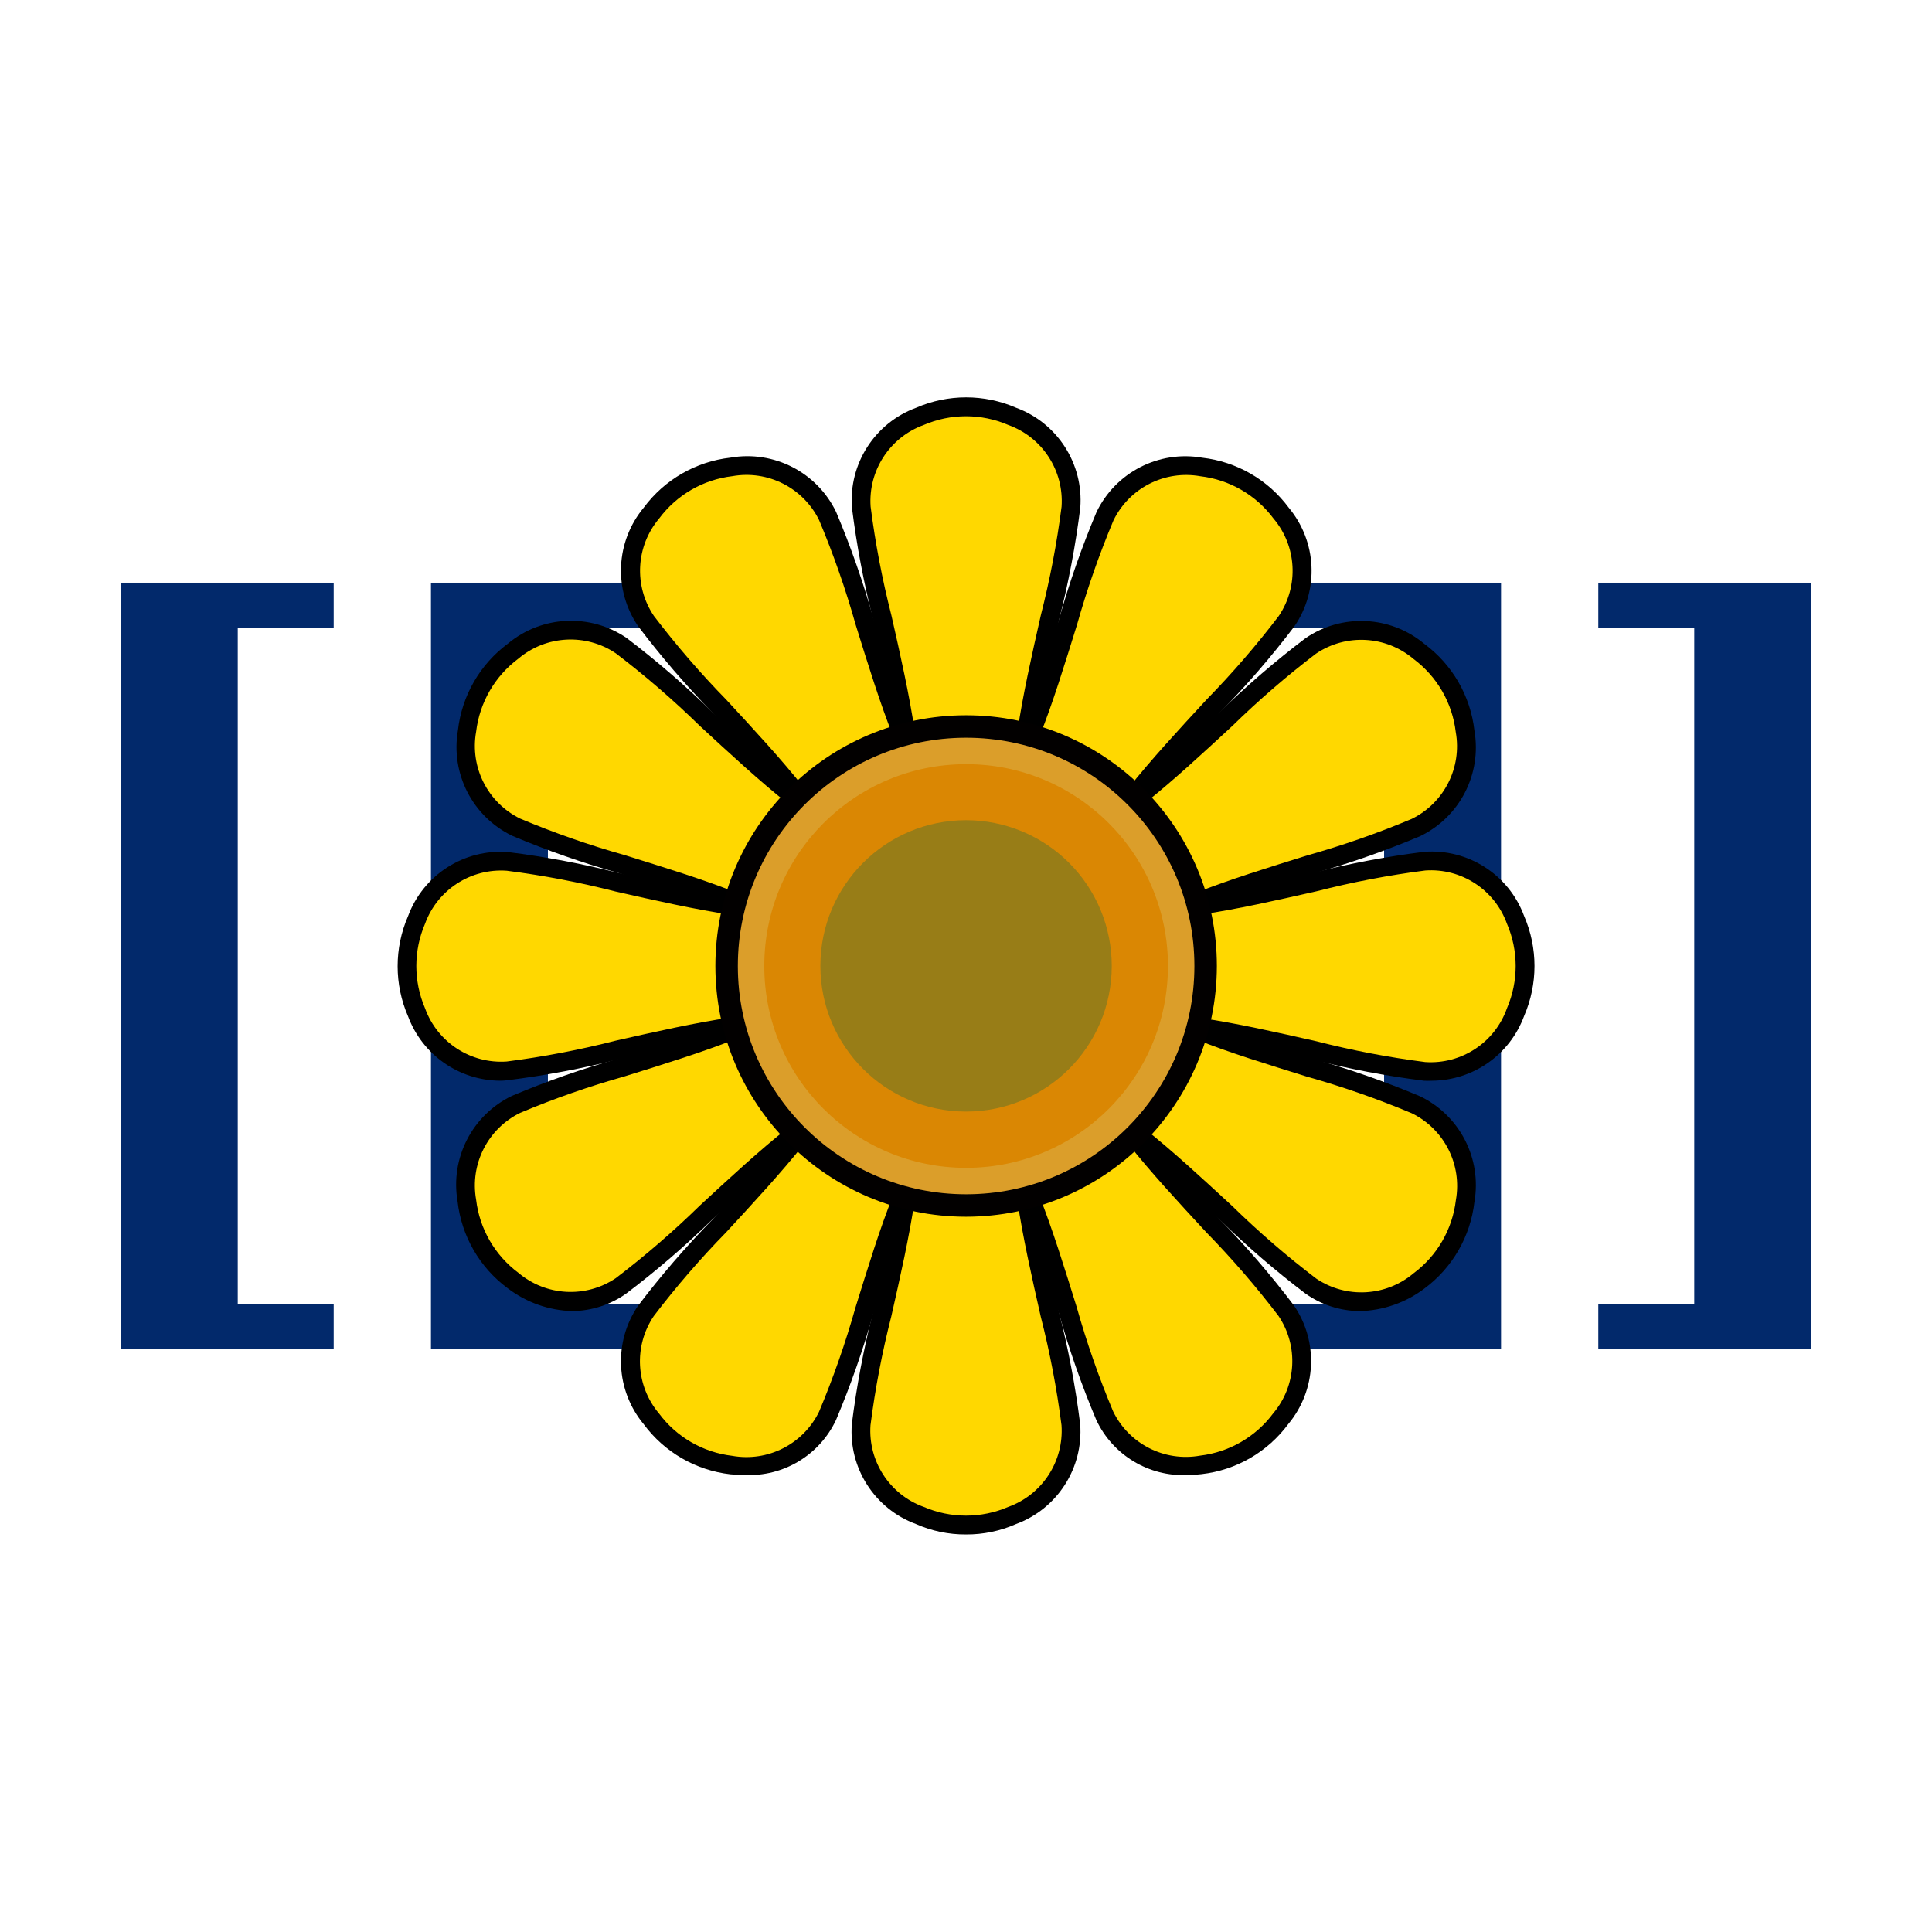
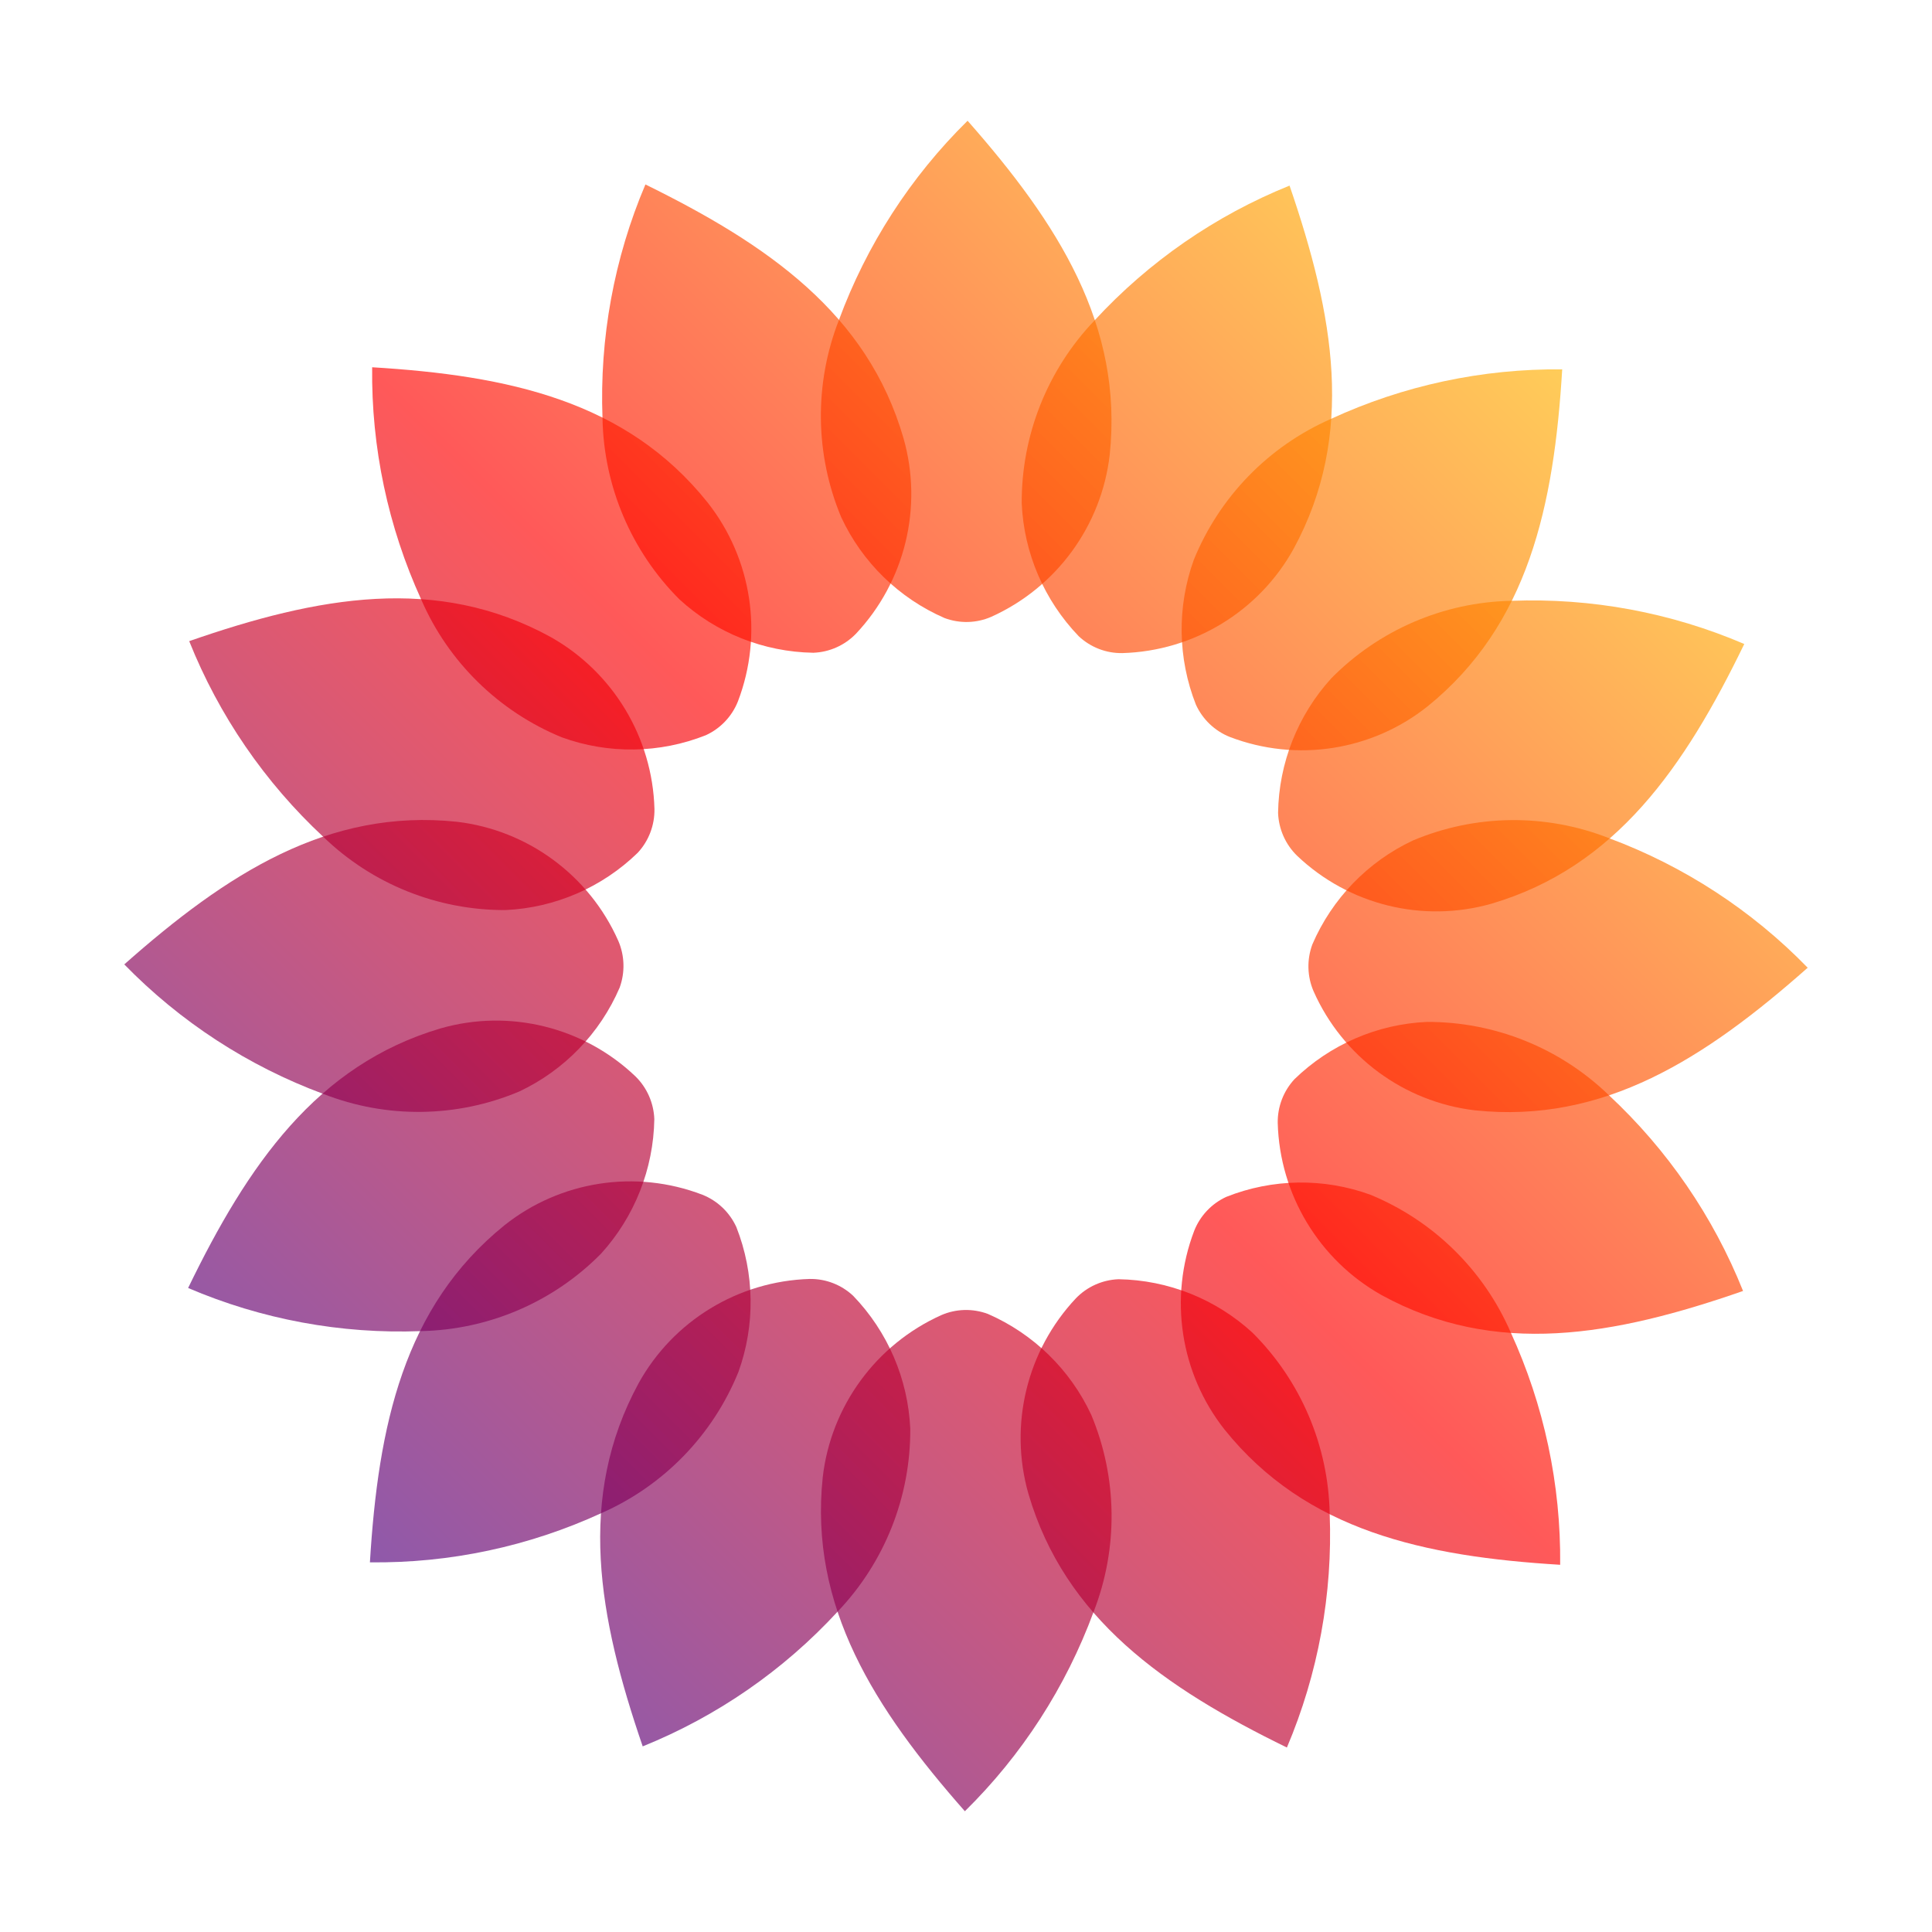
- <svg xmlns="http://www.w3.org/2000/svg" viewBox="0 0 32 32">
-   <polygon points="5.527 22.349 2 22.349 2 9.651 5.527 9.651 5.527 10.395 3.938 10.395 3.938 21.605 5.527 21.605 5.527 22.349" style="fill:#02296b" />
-   <polygon points="10.665 22.349 7.138 22.349 7.138 9.651 10.665 9.651 10.665 10.395 9.075 10.395 9.075 21.605 10.665 21.605 10.665 22.349" style="fill:#02296b" />
-   <polygon points="21.335 21.605 22.925 21.605 22.925 10.395 21.335 10.395 21.335 9.651 24.862 9.651 24.862 22.349 21.335 22.349 21.335 21.605" style="fill:#02296b" />
-   <polygon points="26.473 21.605 28.062 21.605 28.062 10.395 26.473 10.395 26.473 9.651 30 9.651 30 22.349 26.473 22.349 26.473 21.605" style="fill:#02296b" />
-   <path d="M14.993,12.126c-.178-1.225-.673-2.917-.73-3.724a1.49,1.49,0,0,1,.972-1.5,1.923,1.923,0,0,1,1.528,0,1.49,1.49,0,0,1,.975,1.5c-.057.807-.551,2.5-.73,3.724" style="fill:#ffd800" />
-   <path d="M17.161,12.148l-.307-.045c.085-.582.237-1.258.385-1.911a14.926,14.926,0,0,0,.344-1.8A1.34,1.34,0,0,0,16.7,7.039a1.769,1.769,0,0,0-1.4,0A1.34,1.34,0,0,0,14.42,8.39a14.936,14.936,0,0,0,.344,1.8c.148.653.3,1.328.385,1.911l-.307.045c-.083-.57-.235-1.239-.381-1.887a15.033,15.033,0,0,1-.35-1.849,1.632,1.632,0,0,1,1.063-1.656,2.078,2.078,0,0,1,1.656,0,1.632,1.632,0,0,1,1.063,1.656,15.041,15.041,0,0,1-.35,1.849C17.4,10.908,17.245,11.577,17.161,12.148Z" />
-   <path d="M13.193,13.147c-.767-.972-2.042-2.191-2.494-2.86a1.49,1.49,0,0,1,.09-1.788,1.923,1.923,0,0,1,1.323-.764,1.49,1.49,0,0,1,1.594.816c.354.727.771,2.44,1.23,3.591" style="fill:#ffd800" />
-   <path d="M13.071,13.243c-.357-.453-.823-.956-1.274-1.444a15.026,15.026,0,0,1-1.227-1.426,1.632,1.632,0,0,1,.093-1.966A2.078,2.078,0,0,1,12.1,7.58a1.632,1.632,0,0,1,1.749.9,15.032,15.032,0,0,1,.621,1.776c.2.634.4,1.289.613,1.825l-.289.115c-.218-.547-.423-1.211-.621-1.847a14.93,14.93,0,0,0-.605-1.732,1.34,1.34,0,0,0-1.439-.73,1.769,1.769,0,0,0-1.211.7,1.34,1.34,0,0,0-.088,1.614,14.93,14.93,0,0,0,1.2,1.389c.455.492.925,1,1.289,1.462Z" />
-   <path d="M12.143,14.933c-1.151-.458-2.863-.874-3.591-1.23a1.49,1.49,0,0,1-.816-1.594A1.923,1.923,0,0,1,8.5,10.787a1.49,1.49,0,0,1,1.788-.09c.673.453,1.888,1.727,2.86,2.494" style="fill:#ffd800" />
-   <path d="M12.086,15.078c-.538-.213-1.191-.417-1.825-.613a15.032,15.032,0,0,1-1.776-.621,1.632,1.632,0,0,1-.9-1.749,2.078,2.078,0,0,1,.828-1.435,1.632,1.632,0,0,1,1.966-.093A15.03,15.03,0,0,1,11.8,11.795c.487.451.991.916,1.443,1.274l-.192.241c-.462-.365-.97-.835-1.462-1.289a14.935,14.935,0,0,0-1.389-1.2,1.34,1.34,0,0,0-1.614.088,1.769,1.769,0,0,0-.7,1.211,1.34,1.34,0,0,0,.73,1.439,14.93,14.93,0,0,0,1.732.605c.64.2,1.3.4,1.847.621Z" />
-   <path d="M12.127,17.009c-1.225.178-2.917.673-3.724.73a1.49,1.49,0,0,1-1.5-.972,1.923,1.923,0,0,1,0-1.528,1.49,1.49,0,0,1,1.5-.976c.807.057,2.5.551,3.724.73" style="fill:#ffd800" />
-   <path d="M8.282,17.9a1.638,1.638,0,0,1-1.524-1.068,2.078,2.078,0,0,1,0-1.656,1.632,1.632,0,0,1,1.656-1.063,15.033,15.033,0,0,1,1.849.35c.647.147,1.316.3,1.887.381l-.045.307c-.582-.085-1.258-.237-1.911-.385a14.936,14.936,0,0,0-1.8-.344A1.34,1.34,0,0,0,7.04,15.3a1.769,1.769,0,0,0,0,1.4,1.339,1.339,0,0,0,1.352.882,14.926,14.926,0,0,0,1.8-.344c.653-.148,1.328-.3,1.911-.385l.045.307c-.57.083-1.239.235-1.886.381a15.041,15.041,0,0,1-1.849.35Q8.348,17.9,8.282,17.9Z" />
-   <path d="M13.149,18.808c-.972.767-2.19,2.042-2.86,2.494a1.49,1.49,0,0,1-1.788-.09,1.923,1.923,0,0,1-.764-1.324A1.49,1.49,0,0,1,8.553,18.3c.727-.354,2.44-.771,3.591-1.23" style="fill:#ffd800" />
-   <path d="M9.484,21.716a1.847,1.847,0,0,1-1.076-.379A2.078,2.078,0,0,1,7.579,19.9a1.632,1.632,0,0,1,.9-1.749,15.023,15.023,0,0,1,1.776-.621c.634-.2,1.289-.4,1.825-.613l.115.289c-.547.218-1.211.423-1.847.621a14.938,14.938,0,0,0-1.732.605,1.34,1.34,0,0,0-.73,1.439,1.769,1.769,0,0,0,.7,1.211,1.34,1.34,0,0,0,1.614.088,14.941,14.941,0,0,0,1.389-1.2c.492-.455,1-.925,1.462-1.289l.192.243c-.453.357-.956.823-1.444,1.274a15.032,15.032,0,0,1-1.426,1.227A1.579,1.579,0,0,1,9.484,21.716Z" />
-   <path d="M14.936,19.858c-.458,1.151-.874,2.863-1.23,3.591a1.49,1.49,0,0,1-1.594.816,1.923,1.923,0,0,1-1.324-.764,1.49,1.49,0,0,1-.09-1.788c.453-.673,1.727-1.888,2.494-2.86" style="fill:#ffd800" />
-   <path d="M12.331,24.43q-.114,0-.233-.011a2.078,2.078,0,0,1-1.435-.828,1.632,1.632,0,0,1-.093-1.966A15.029,15.029,0,0,1,11.8,20.2c.451-.487.917-.991,1.274-1.444l.243.192c-.365.462-.835.97-1.289,1.462a14.93,14.93,0,0,0-1.2,1.389,1.34,1.34,0,0,0,.088,1.614,1.768,1.768,0,0,0,1.211.7,1.339,1.339,0,0,0,1.439-.73,14.93,14.93,0,0,0,.605-1.732c.2-.64.4-1.3.621-1.847l.289.115c-.213.538-.417,1.191-.613,1.825a15.032,15.032,0,0,1-.621,1.776A1.589,1.589,0,0,1,12.331,24.43Z" />
-   <path d="M17.01,19.874c.178,1.225.673,2.917.73,3.724a1.49,1.49,0,0,1-.972,1.5,1.923,1.923,0,0,1-1.528,0,1.49,1.49,0,0,1-.975-1.5c.057-.807.551-2.5.73-3.724" style="fill:#ffd800" />
-   <path d="M16,25.415a2.014,2.014,0,0,1-.828-.172,1.632,1.632,0,0,1-1.063-1.656,15.027,15.027,0,0,1,.35-1.849c.147-.647.3-1.316.381-1.887l.307.045c-.085.582-.237,1.258-.385,1.911a14.936,14.936,0,0,0-.344,1.8,1.34,1.34,0,0,0,.882,1.352,1.769,1.769,0,0,0,1.4,0,1.34,1.34,0,0,0,.882-1.352,14.944,14.944,0,0,0-.344-1.8c-.148-.653-.3-1.328-.385-1.911l.307-.045c.083.57.235,1.24.381,1.887a15.036,15.036,0,0,1,.35,1.849,1.632,1.632,0,0,1-1.063,1.656A2.014,2.014,0,0,1,16,25.415Z" />
-   <path d="M18.81,18.852c.767.972,2.042,2.19,2.494,2.86a1.49,1.49,0,0,1-.09,1.788,1.923,1.923,0,0,1-1.324.764,1.49,1.49,0,0,1-1.594-.816c-.354-.727-.771-2.44-1.23-3.591" style="fill:#ffd800" />
-   <path d="M19.672,24.431a1.589,1.589,0,0,1-1.515-.914,15.021,15.021,0,0,1-.621-1.776c-.2-.634-.4-1.289-.613-1.825l.289-.115c.218.547.423,1.211.621,1.847a14.93,14.93,0,0,0,.605,1.732,1.339,1.339,0,0,0,1.439.73,1.769,1.769,0,0,0,1.211-.7,1.34,1.34,0,0,0,.088-1.614,14.925,14.925,0,0,0-1.2-1.389c-.455-.492-.925-1-1.289-1.462l.243-.192c.357.453.823.956,1.273,1.443a15.017,15.017,0,0,1,1.228,1.426,1.632,1.632,0,0,1-.093,1.965,2.078,2.078,0,0,1-1.435.829A1.908,1.908,0,0,1,19.672,24.431Z" />
-   <path d="M19.861,17.066c1.151.458,2.863.874,3.591,1.23a1.49,1.49,0,0,1,.816,1.594,1.923,1.923,0,0,1-.764,1.324,1.49,1.49,0,0,1-1.788.09c-.673-.453-1.888-1.727-2.86-2.494" style="fill:#ffd800" />
-   <path d="M22.521,21.716a1.579,1.579,0,0,1-.893-.286A15.031,15.031,0,0,1,20.2,20.2c-.487-.451-.991-.916-1.443-1.273l.192-.239c.462.365.97.835,1.462,1.289a14.94,14.94,0,0,0,1.389,1.2,1.34,1.34,0,0,0,1.614-.088,1.769,1.769,0,0,0,.7-1.211,1.34,1.34,0,0,0-.73-1.439,14.945,14.945,0,0,0-1.732-.605c-.64-.2-1.3-.4-1.847-.621l.115-.289c.538.213,1.191.417,1.825.613a15.027,15.027,0,0,1,1.776.621,1.632,1.632,0,0,1,.9,1.749,2.078,2.078,0,0,1-.828,1.435A1.847,1.847,0,0,1,22.521,21.716Z" />
-   <path d="M19.876,15c1.225-.178,2.917-.673,3.724-.73a1.49,1.49,0,0,1,1.5.972,1.923,1.923,0,0,1,0,1.528,1.49,1.49,0,0,1-1.5.972c-.807-.057-2.5-.551-3.724-.73" style="fill:#ffd800" />
-   <path d="M23.721,17.9a1.317,1.317,0,0,1-.135,0,15.036,15.036,0,0,1-1.849-.35c-.647-.147-1.316-.3-1.887-.381l.045-.307c.582.085,1.258.237,1.911.385a14.944,14.944,0,0,0,1.8.344A1.339,1.339,0,0,0,24.96,16.7a1.769,1.769,0,0,0,0-1.4,1.339,1.339,0,0,0-1.352-.882,14.94,14.94,0,0,0-1.8.344c-.653.148-1.328.3-1.911.385l-.045-.307c.57-.083,1.239-.235,1.887-.381a15.03,15.03,0,0,1,1.849-.35,1.632,1.632,0,0,1,1.656,1.063,2.078,2.078,0,0,1,0,1.656A1.638,1.638,0,0,1,23.721,17.9Z" />
-   <path d="M18.855,13.192c.972-.767,2.19-2.041,2.863-2.494a1.49,1.49,0,0,1,1.788.09,1.923,1.923,0,0,1,.764,1.324,1.49,1.49,0,0,1-.816,1.594c-.727.354-2.44.771-3.591,1.23" style="fill:#ffd800" />
-   <path d="M19.918,15.079l-.115-.289c.547-.218,1.211-.423,1.847-.621a14.93,14.93,0,0,0,1.732-.605,1.34,1.34,0,0,0,.73-1.439,1.768,1.768,0,0,0-.7-1.211,1.34,1.34,0,0,0-1.614-.088,14.924,14.924,0,0,0-1.389,1.2c-.492.455-1,.925-1.462,1.289l-.192-.243c.453-.357.956-.823,1.443-1.274a15.04,15.04,0,0,1,1.426-1.228,1.632,1.632,0,0,1,1.966.093,2.078,2.078,0,0,1,.831,1.438,1.632,1.632,0,0,1-.9,1.749,15.032,15.032,0,0,1-1.776.621C21.113,14.663,20.454,14.866,19.918,15.079Z" />
-   <path d="M17.068,12.142c.458-1.151.874-2.863,1.23-3.591a1.49,1.49,0,0,1,1.594-.816,1.923,1.923,0,0,1,1.324.764,1.49,1.49,0,0,1,.09,1.788c-.453.673-1.727,1.888-2.494,2.86" style="fill:#ffd800" />
-   <path d="M17.068,12.142c.458-1.151.874-2.863,1.23-3.591a1.49,1.49,0,0,1,1.594-.816,1.923,1.923,0,0,1,1.324.764,1.49,1.49,0,0,1,.09,1.788c-.453.673-1.727,1.888-2.494,2.86" style="fill:#ffd800" />
-   <path d="M18.932,13.243l-.24-.19c.365-.462.835-.97,1.289-1.462a14.93,14.93,0,0,0,1.2-1.389,1.34,1.34,0,0,0-.088-1.614,1.768,1.768,0,0,0-1.211-.7,1.34,1.34,0,0,0-1.439.73,14.947,14.947,0,0,0-.605,1.732c-.2.64-.4,1.3-.621,1.847l-.289-.115c.213-.538.417-1.191.613-1.825a15.031,15.031,0,0,1,.621-1.776,1.632,1.632,0,0,1,1.749-.9,2.078,2.078,0,0,1,1.435.828,1.632,1.632,0,0,1,.093,1.966A15.034,15.034,0,0,1,20.208,11.8C19.755,12.288,19.289,12.792,18.932,13.243Z" />
-   <path d="M16,20.153A4.153,4.153,0,1,1,20.155,16h0A4.158,4.158,0,0,1,16,20.153Z" style="fill:#020000" />
-   <path d="M19.783,16A3.781,3.781,0,1,1,16,12.219h0A3.781,3.781,0,0,1,19.783,16Z" style="fill:#db9e2a" />
-   <path d="M19.345,16A3.343,3.343,0,1,1,16,12.657h0A3.343,3.343,0,0,1,19.345,16Z" style="fill:#da8703" />
-   <path d="M16,13.585A2.413,2.413,0,1,0,18.414,16,2.413,2.413,0,0,0,16,13.585Z" style="fill:#987d17" />
-   <path d="M16,14.9A1.1,1.1,0,1,0,17.1,16,1.1,1.1,0,0,0,16,14.9Z" style="fill:#987d17" />
+ <svg xmlns="http://www.w3.org/2000/svg" xmlns:xlink="http://www.w3.org/1999/xlink" version="1.1" viewBox="0 0 32 32">
+   <defs>
+     <linearGradient id="b" x2="1" gradientTransform="matrix(25,-25,25,25,0,25)" gradientUnits="userSpaceOnUse">
+       <stop stop-color="#0a00b2" stop-opacity=".65" offset="0" />
+       <stop stop-color="#f00" stop-opacity=".65" offset=".5" />
+       <stop stop-color="#fffc00" stop-opacity=".65" offset="1" />
+     </linearGradient>
+     <linearGradient id="a" x2="1" gradientTransform="matrix(25,-25,25,25,0,25)" gradientUnits="userSpaceOnUse" xlink:href="#b" />
+   </defs>
+   <g transform="matrix(1.1248 0 0 1.1248 2.0293 2.0259)" clip-rule="evenodd" fill="url(#a)" stroke-linejoin="round" stroke-miterlimit="2">
+     <path d="m7.068 4.359c0.018 1.001 0.424 1.957 1.132 2.665 0.539 0.495 1.241 0.775 1.973 0.787 0.238-9e-3 0.463-0.11 0.628-0.281 0.722-0.768 0.988-1.862 0.7-2.876-0.531-1.839-2.001-2.854-3.801-3.739-0.462 1.087-0.677 2.264-0.632 3.444z" />
+     <path d="m4.4 7.031c0.399 0.918 1.142 1.645 2.068 2.025 0.687 0.25 1.443 0.239 2.122-0.031 0.216-0.099 0.386-0.279 0.473-0.5 0.375-0.984 0.206-2.097-0.446-2.925-1.197-1.5-2.939-1.872-4.941-1.993-0.014 1.181 0.234 2.35 0.724 3.424z" />
+     <path d="m2.959 10.524c0.718 0.694 1.68 1.08 2.679 1.076 0.731-0.033 1.425-0.334 1.949-0.844 0.162-0.175 0.25-0.406 0.246-0.645-0.029-1.052-0.61-2.015-1.527-2.531-1.675-0.919-3.428-0.6-5.324 0.06 0.438 1.095 1.113 2.08 1.977 2.884z" />
+     <path d="m2.956 14.307c0.929 0.365 1.965 0.353 2.885-0.035 0.663-0.312 1.189-0.856 1.479-1.529 0.082-0.224 0.075-0.472-0.02-0.691-0.426-0.961-1.33-1.628-2.374-1.752-1.9-0.2-3.394 0.766-4.9 2.1 0.823 0.845 1.824 1.497 2.93 1.907z" />
+     <path d="m4.394 17.8c0.999-0.02 1.952-0.429 2.653-1.141 0.493-0.543 0.772-1.247 0.784-1.981-9e-3 -0.238-0.109-0.465-0.28-0.631-0.761-0.725-1.852-0.994-2.863-0.706-1.831 0.54-2.844 2.013-3.722 3.824 1.081 0.463 2.252 0.68 3.428 0.635z" />
+     <path d="m7.054 20.479c0.917-0.404 1.64-1.15 2.016-2.079 0.249-0.691 0.238-1.449-0.031-2.132-0.099-0.217-0.278-0.388-0.5-0.476-0.981-0.377-2.092-0.205-2.914 0.449-1.486 1.2-1.86 2.953-1.982 4.964 1.177 0.014 2.342-0.234 3.411-0.726z" />
+     <path d="m10.531 21.93c0.691-0.725 1.075-1.69 1.069-2.692-0.033-0.733-0.332-1.43-0.841-1.958-0.174-0.163-0.404-0.252-0.642-0.248-1.05 0.032-2.008 0.616-2.517 1.535-0.914 1.683-0.594 3.443 0.06 5.348 1.092-0.441 2.073-1.119 2.871-1.985z" />
+     <path d="m14.3 21.933c0.364-0.934 0.352-1.975-0.035-2.9-0.309-0.664-0.85-1.193-1.522-1.486-0.223-0.083-0.469-0.077-0.687 0.018-0.96 0.432-1.625 1.341-1.745 2.387-0.2 1.906 0.763 3.409 2.093 4.918 0.841-0.827 1.488-1.83 1.896-2.937z" />
+     <path d="m17.776 20.489c-0.019-1.002-0.426-1.958-1.136-2.665-0.539-0.495-1.241-0.776-1.973-0.788-0.238 9e-3 -0.463 0.11-0.628 0.281-0.722 0.768-0.988 1.862-0.7 2.876 0.538 1.839 2 2.857 3.807 3.739 0.461-1.087 0.676-2.263 0.63-3.443z" />
+     <path d="m20.441 17.817c-0.399-0.918-1.14-1.644-2.065-2.025-0.687-0.25-1.443-0.239-2.122 0.031-0.216 0.099-0.386 0.279-0.473 0.5-0.376 0.985-0.206 2.099 0.447 2.927 1.2 1.493 2.94 1.869 4.942 1.991 0.012-1.181-0.237-2.35-0.729-3.424z" />
+     <path d="m21.885 14.324c-0.718-0.694-1.68-1.081-2.679-1.077-0.731 0.033-1.425 0.334-1.949 0.844-0.162 0.175-0.25 0.406-0.246 0.645 0.029 1.053 0.61 2.017 1.528 2.533 1.675 0.919 3.428 0.6 5.324-0.06-0.438-1.096-1.114-2.081-1.978-2.885z" />
+     <path d="m21.888 10.541c-0.93-0.366-1.967-0.354-2.888 0.035-0.663 0.312-1.189 0.856-1.479 1.529-0.083 0.224-0.077 0.472 0.018 0.691 0.426 0.962 1.331 1.63 2.376 1.753 1.9 0.2 3.394-0.767 4.9-2.1-0.822-0.845-1.822-1.497-2.927-1.908z" />
+     <path d="m20.451 7.046c-0.998 0.02-1.95 0.43-2.651 1.141-0.494 0.543-0.773 1.248-0.784 1.982 9e-3 0.238 0.109 0.465 0.28 0.631 0.761 0.725 1.852 0.994 2.863 0.706 1.831-0.54 2.844-2.013 3.722-3.824-1.082-0.464-2.254-0.681-3.43-0.636z" />
+     <path d="m17.791 4.369c-0.916 0.403-1.639 1.147-2.016 2.074-0.249 0.691-0.238 1.449 0.031 2.132 0.099 0.217 0.278 0.388 0.5 0.476 0.981 0.376 2.091 0.204 2.912-0.451 1.482-1.2 1.861-2.951 1.982-4.962-1.176-0.012-2.341 0.237-3.409 0.731z" />
+     <path d="m14.313 2.918c-0.692 0.724-1.077 1.69-1.072 2.692 0.032 0.733 0.331 1.429 0.84 1.958 0.174 0.163 0.404 0.252 0.642 0.248 1.052-0.03 2.013-0.615 2.522-1.536 0.914-1.683 0.594-3.443-0.06-5.348-1.093 0.441-2.074 1.12-2.872 1.986z" />
+     <path d="m10.548 2.915c-0.364 0.934-0.352 1.975 0.035 2.9 0.309 0.664 0.851 1.193 1.522 1.485 0.223 0.083 0.469 0.077 0.687-0.018 0.96-0.432 1.625-1.341 1.745-2.387 0.2-1.906-0.763-3.409-2.093-4.918-0.841 0.828-1.488 1.831-1.896 2.938z" />
+   </g>
</svg>
